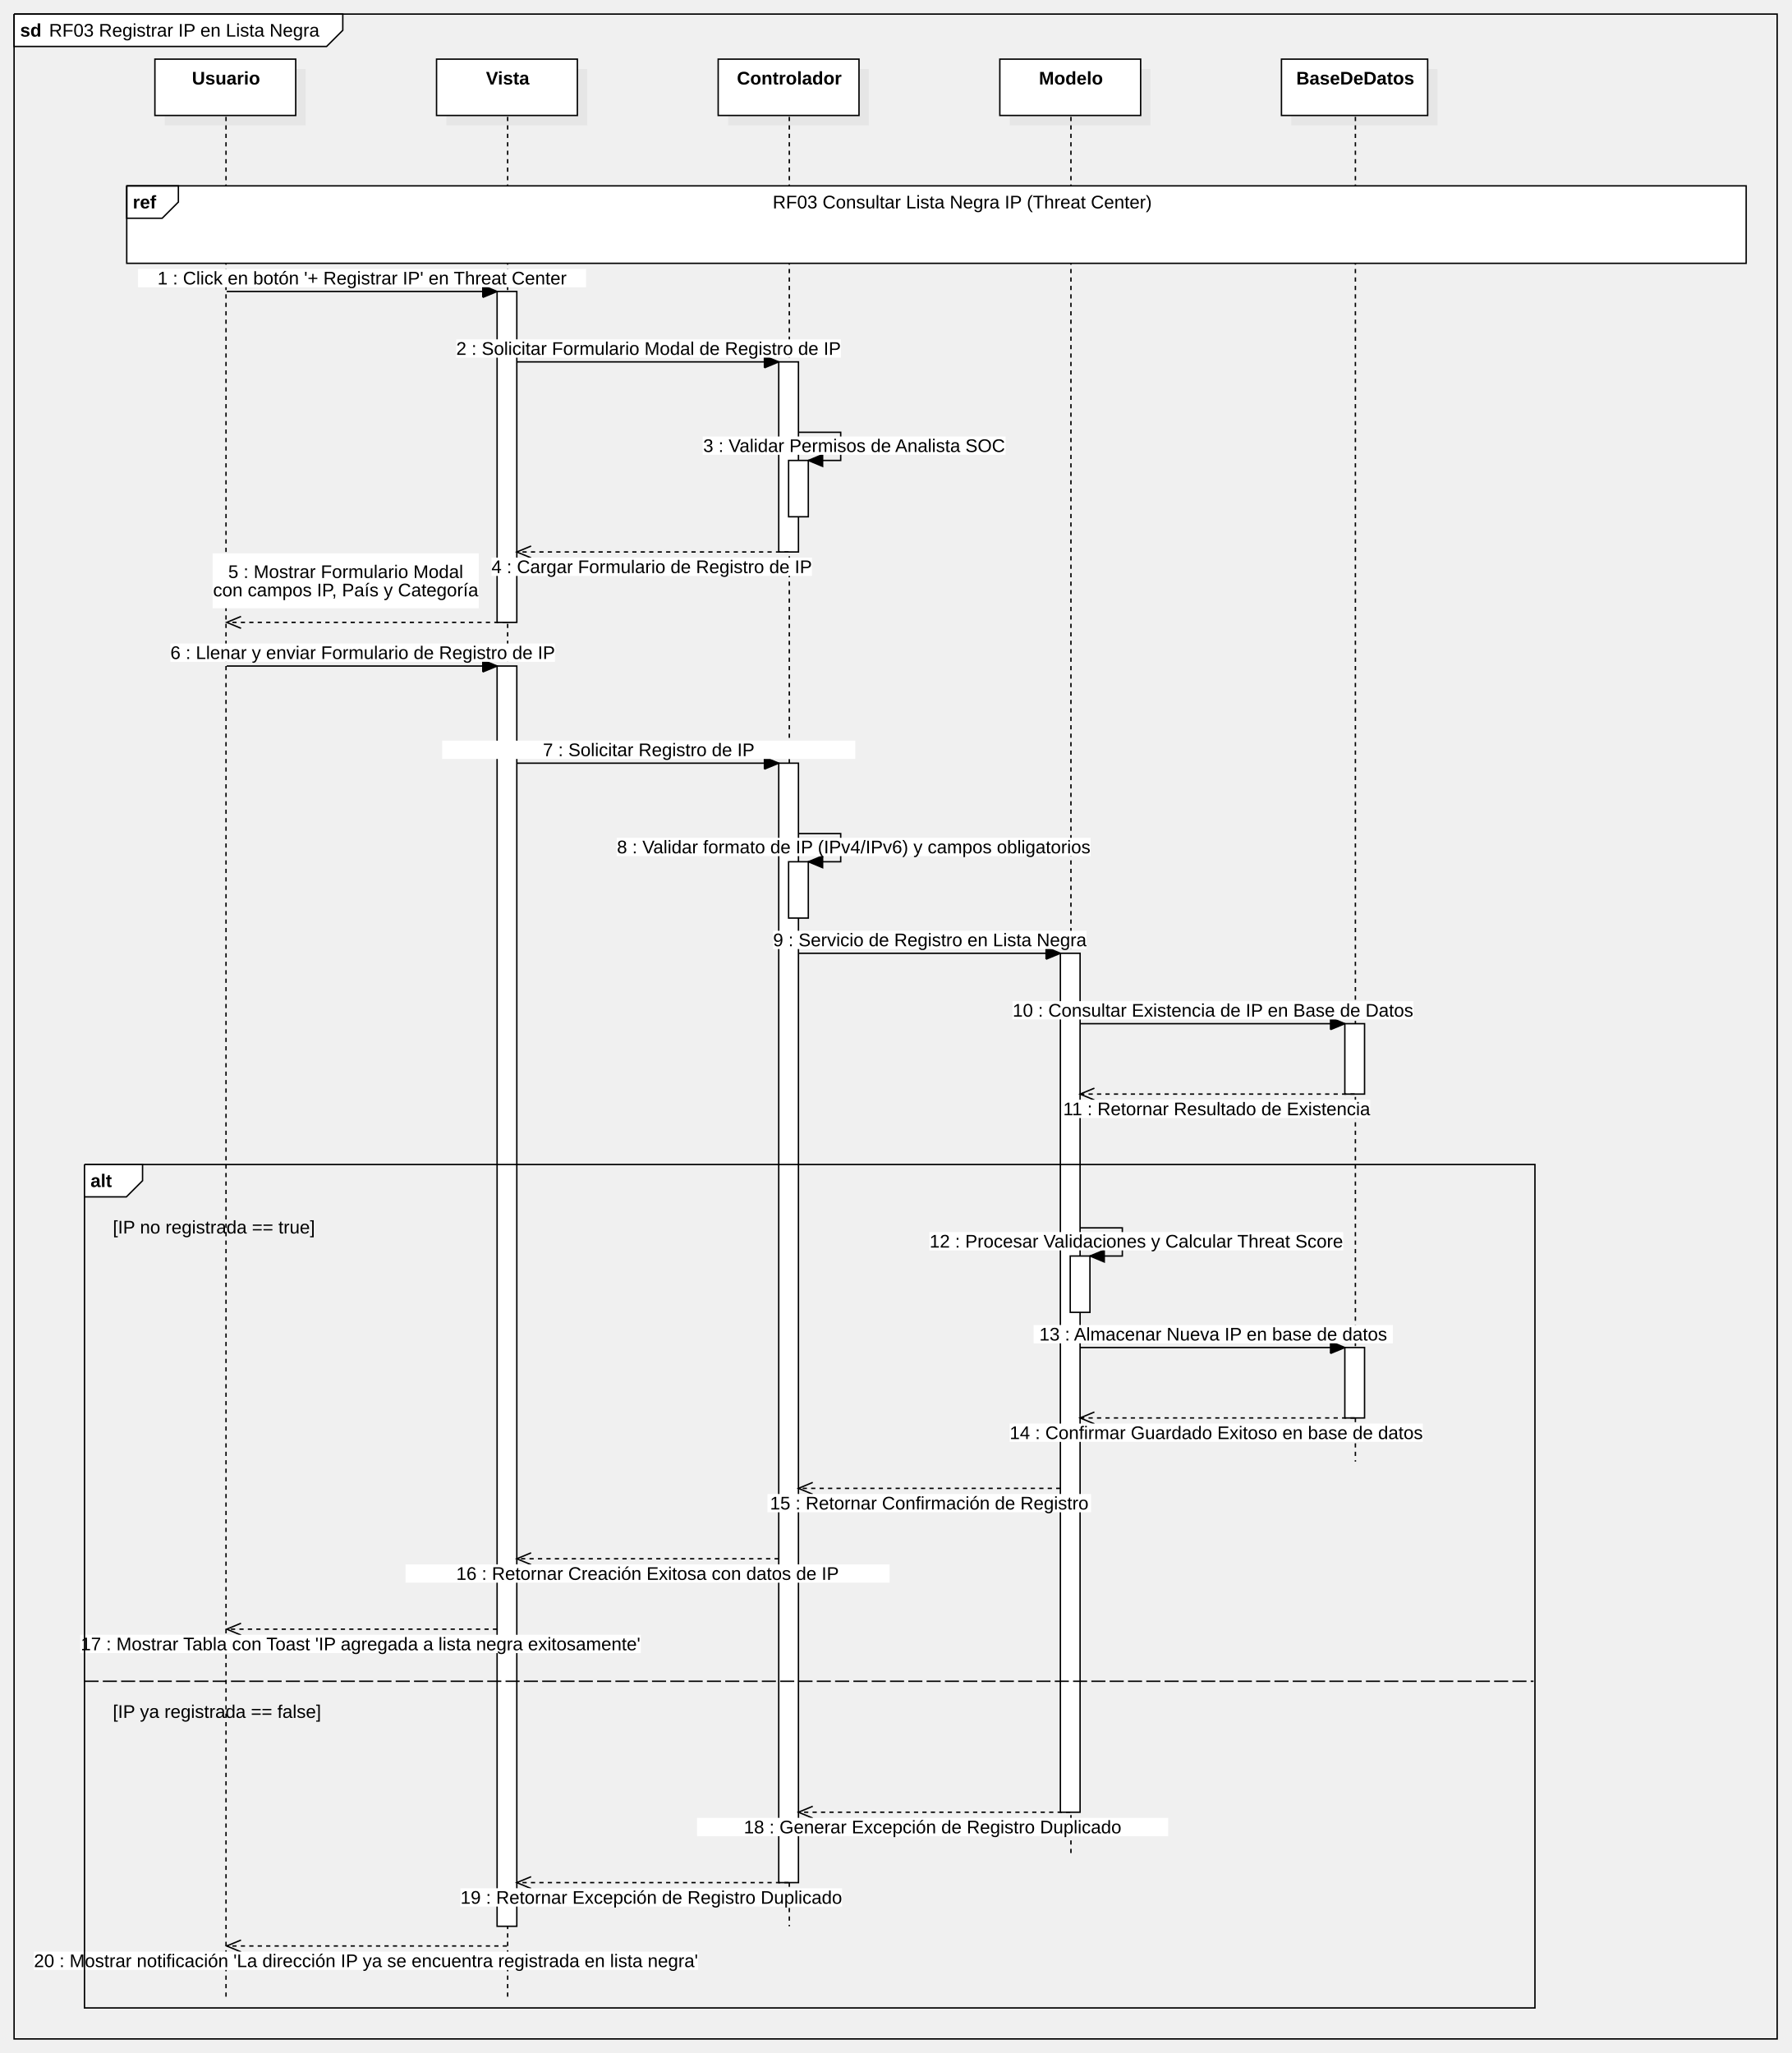
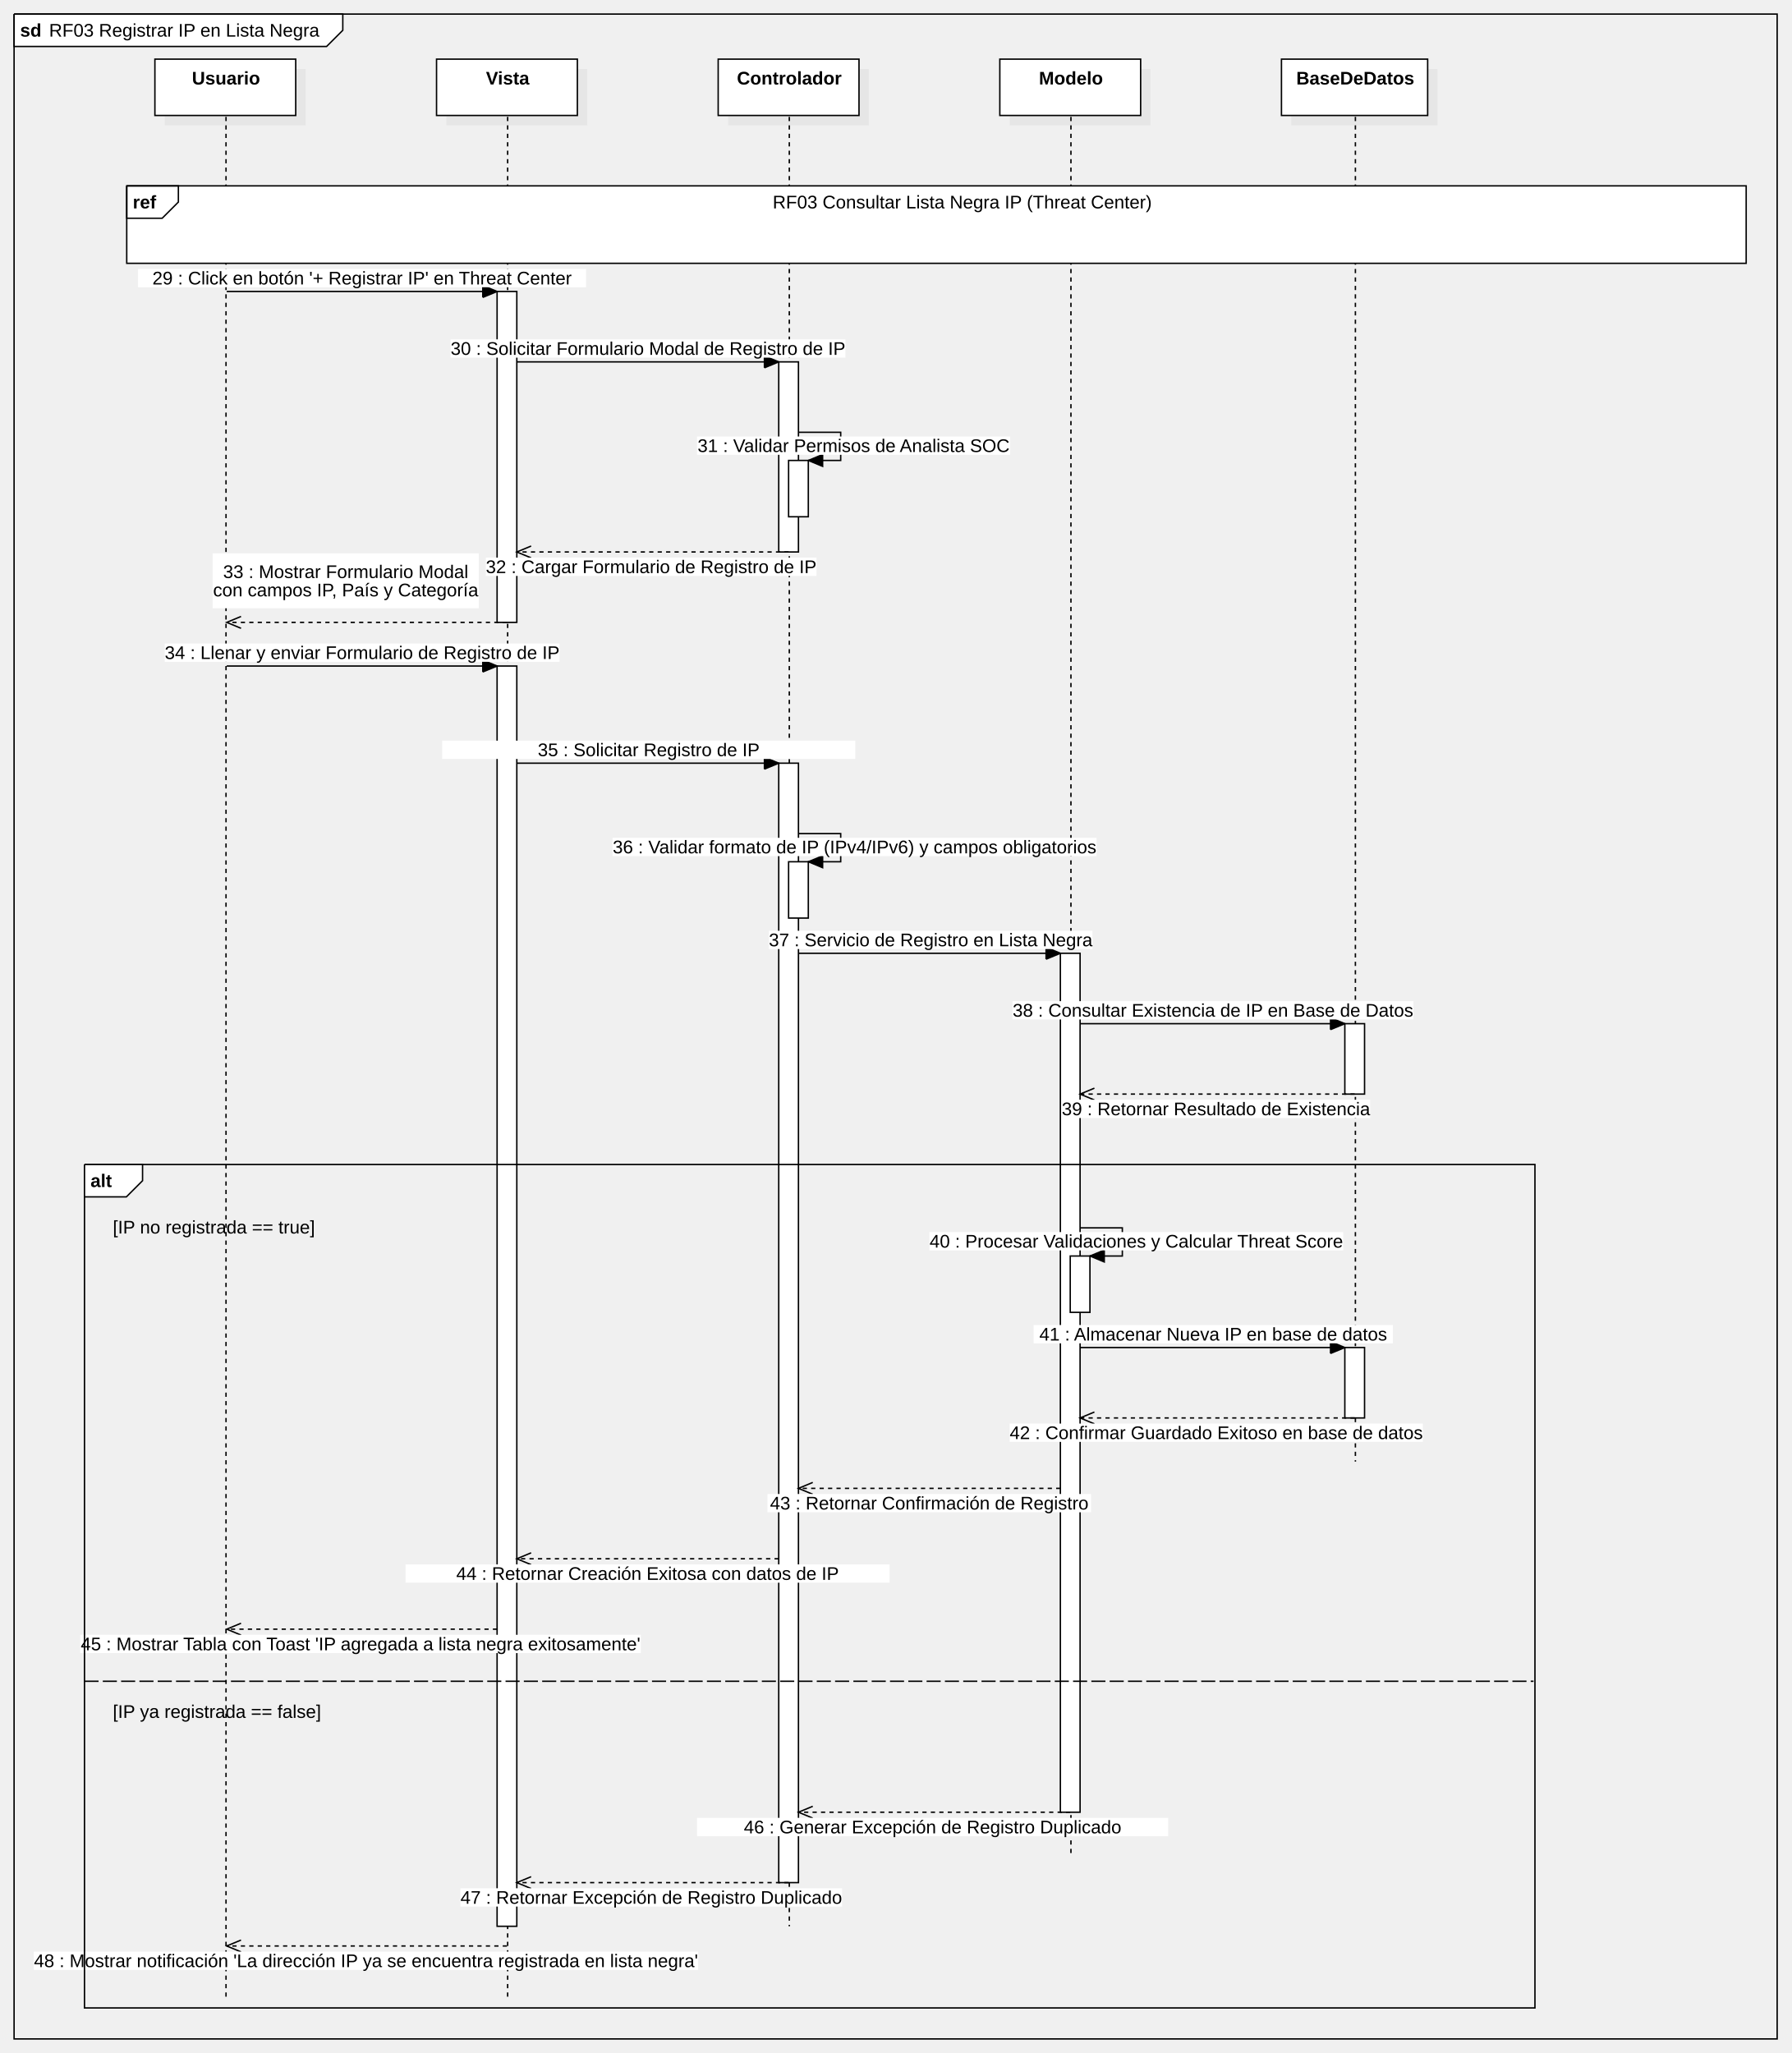
- <svg xmlns="http://www.w3.org/2000/svg" viewBox="0 0 1272 1458" version="1.1" width="1272" height="1458">
+ <svg xmlns="http://www.w3.org/2000/svg" version="1.1" width="1272" height="1458">
  <defs />
  <g>
    <g>
      <path fill="none" stroke="#000000" paint-order="fill stroke markers" d=" M 10 10 L 1262 10 L 1262 1448 L 10 1448 L 10 10" stroke-miterlimit="10" stroke-dasharray="" />
    </g>
    <g>
      <path fill="#ffffff" stroke="none" paint-order="stroke fill markers" d=" M 10 10 L 10 33 L 231.924 33 L 243.424 21.5 L 243.424 10 L 10 10" />
    </g>
    <g>
      <path fill="none" stroke="#000000" paint-order="fill stroke markers" d=" M 10 10 L 10 33 L 231.924 33 L 243.424 21.5 L 243.424 10 L 10 10 L 10 10" stroke-miterlimit="10" stroke-dasharray="" />
    </g>
    <g>
      <g>
        <path fill="none" stroke="none" />
        <text fill="#000000" stroke="none" font-family="Arial" font-size="13px" font-style="normal" font-weight="normal" text-decoration="undefined" x="120.827" y="19.5" text-anchor="middle" dominant-baseline="central" transform="matrix(1 0 0 1 10 2)">RF03 Registrar IP en Lista Negra</text>
      </g>
    </g>
    <g>
      <g>
        <path fill="none" stroke="none" />
        <text fill="#000000" stroke="none" font-family="Arial" font-size="13px" font-style="normal" font-weight="bold" text-decoration="undefined" x="11.865" y="19.5" text-anchor="middle" dominant-baseline="central" transform="matrix(1 0 0 1 10 2)">sd</text>
      </g>
    </g>
    <g>
      <rect fill="#C0C0C0" stroke="none" x="107" y="47" width="100" height="40" transform="matrix(1 0 0 1 10 2)" fill-opacity="0.2" />
    </g>
    <g>
      <rect fill="#ffffff" stroke="none" x="100" y="40" width="100" height="40" transform="matrix(1 0 0 1 10 2)" />
    </g>
    <g>
      <path fill="none" stroke="#000000" paint-order="fill stroke markers" d=" M 110 42 L 210 42 L 210 82 L 110 82 L 110 42 Z Z" stroke-miterlimit="10" stroke-dasharray="" />
    </g>
    <g>
      <g>
        <path fill="none" stroke="none" />
        <text fill="#000000" stroke="none" font-family="Arial" font-size="13px" font-style="normal" font-weight="bold" text-decoration="undefined" x="150.5" y="53.5" text-anchor="middle" dominant-baseline="central" transform="matrix(1 0 0 1 10 2)">Usuario</text>
      </g>
    </g>
    <g>
      <path fill="none" stroke="#000000" paint-order="fill stroke markers" d=" M 160.5 83 L 160.5 1418" stroke-miterlimit="10" stroke-dasharray="3" />
    </g>
    <g>
      <rect fill="#C0C0C0" stroke="none" x="307" y="47" width="100" height="40" transform="matrix(1 0 0 1 10 2)" fill-opacity="0.2" />
    </g>
    <g>
      <rect fill="#ffffff" stroke="none" x="300" y="40" width="100" height="40" transform="matrix(1 0 0 1 10 2)" />
    </g>
    <g>
      <path fill="none" stroke="#000000" paint-order="fill stroke markers" d=" M 310 42 L 410 42 L 410 82 L 310 82 L 310 42 Z Z" stroke-miterlimit="10" stroke-dasharray="" />
    </g>
    <g>
      <g>
        <path fill="none" stroke="none" />
        <text fill="#000000" stroke="none" font-family="Arial" font-size="13px" font-style="normal" font-weight="bold" text-decoration="undefined" x="350.5" y="53.5" text-anchor="middle" dominant-baseline="central" transform="matrix(1 0 0 1 10 2)">Vista</text>
      </g>
    </g>
    <g>
      <path fill="none" stroke="#000000" paint-order="fill stroke markers" d=" M 360.5 83 L 360.5 1418" stroke-miterlimit="10" stroke-dasharray="3" />
    </g>
    <g>
      <rect fill="#C0C0C0" stroke="none" x="507" y="47" width="100" height="40" transform="matrix(1 0 0 1 10 2)" fill-opacity="0.2" />
    </g>
    <g>
      <rect fill="#ffffff" stroke="none" x="500" y="40" width="100" height="40" transform="matrix(1 0 0 1 10 2)" />
    </g>
    <g>
      <path fill="none" stroke="#000000" paint-order="fill stroke markers" d=" M 510 42 L 610 42 L 610 82 L 510 82 L 510 42 Z Z" stroke-miterlimit="10" stroke-dasharray="" />
    </g>
    <g>
      <g>
        <path fill="none" stroke="none" />
        <text fill="#000000" stroke="none" font-family="Arial" font-size="13px" font-style="normal" font-weight="bold" text-decoration="undefined" x="550.5" y="53.5" text-anchor="middle" dominant-baseline="central" transform="matrix(1 0 0 1 10 2)">Controlador</text>
      </g>
    </g>
    <g>
      <path fill="none" stroke="#000000" paint-order="fill stroke markers" d=" M 560.5 83 L 560.5 1368" stroke-miterlimit="10" stroke-dasharray="3" />
    </g>
    <g>
      <rect fill="#C0C0C0" stroke="none" x="707" y="47" width="100" height="40" transform="matrix(1 0 0 1 10 2)" fill-opacity="0.2" />
    </g>
    <g>
      <rect fill="#ffffff" stroke="none" x="700" y="40" width="100" height="40" transform="matrix(1 0 0 1 10 2)" />
    </g>
    <g>
      <path fill="none" stroke="#000000" paint-order="fill stroke markers" d=" M 710 42 L 810 42 L 810 82 L 710 82 L 710 42 Z Z" stroke-miterlimit="10" stroke-dasharray="" />
    </g>
    <g>
      <g>
        <path fill="none" stroke="none" />
        <text fill="#000000" stroke="none" font-family="Arial" font-size="13px" font-style="normal" font-weight="bold" text-decoration="undefined" x="750.5" y="53.5" text-anchor="middle" dominant-baseline="central" transform="matrix(1 0 0 1 10 2)">Modelo</text>
      </g>
    </g>
    <g>
      <path fill="none" stroke="#000000" paint-order="fill stroke markers" d=" M 760.5 83 L 760.5 1318" stroke-miterlimit="10" stroke-dasharray="3" />
    </g>
    <g>
      <rect fill="#C0C0C0" stroke="none" x="907" y="47" width="103.814" height="40" transform="matrix(1 0 0 1 10 2)" fill-opacity="0.2" />
    </g>
    <g>
      <rect fill="#ffffff" stroke="none" x="900" y="40" width="103.814" height="40" transform="matrix(1 0 0 1 10 2)" />
    </g>
    <g>
      <path fill="none" stroke="#000000" paint-order="fill stroke markers" d=" M 910 42 L 1013.814 42 L 1013.814 82 L 910 82 L 910 42 Z Z" stroke-miterlimit="10" stroke-dasharray="" />
    </g>
    <g>
      <g>
        <path fill="none" stroke="none" />
        <text fill="#000000" stroke="none" font-family="Arial" font-size="13px" font-style="normal" font-weight="bold" text-decoration="undefined" x="952.407" y="53.5" text-anchor="middle" dominant-baseline="central" transform="matrix(1 0 0 1 10 2)">BaseDeDatos</text>
      </g>
    </g>
    <g>
      <path fill="none" stroke="#000000" paint-order="fill stroke markers" d=" M 962.5 83 L 962.5 1038" stroke-miterlimit="10" stroke-dasharray="3" />
    </g>
    <g>
      <rect fill="#ffffff" stroke="none" x="80" y="130" width="1150" height="55" transform="matrix(1 0 0 1 10 2)" />
    </g>
    <g>
      <path fill="none" stroke="#000000" paint-order="fill stroke markers" d=" M 90 132 L 1240 132 L 1240 187 L 90 187 L 90 132 Z Z" stroke-miterlimit="10" stroke-dasharray="" />
    </g>
    <g>
      <path fill="none" stroke="#000000" paint-order="fill stroke markers" d=" M 90 132 L 90 155 L 115.171 155 L 126.671 143.5 L 126.671 132 L 90 132 L 90 132" stroke-miterlimit="10" stroke-dasharray="" />
    </g>
    <g>
      <g>
        <path fill="none" stroke="none" />
        <text fill="#000000" stroke="none" font-family="Arial" font-size="13px" font-style="normal" font-weight="normal" text-decoration="undefined" x="673.335" y="141.5" text-anchor="middle" dominant-baseline="central" transform="matrix(1 0 0 1 10 2)">RF03 Consultar Lista Negra IP (Threat Center)</text>
      </g>
    </g>
    <g>
      <g>
        <path fill="none" stroke="none" />
        <text fill="#000000" stroke="none" font-family="Arial" font-size="13px" font-style="normal" font-weight="bold" text-decoration="undefined" x="92.585" y="141.5" text-anchor="middle" dominant-baseline="central" transform="matrix(1 0 0 1 10 2)">ref</text>
      </g>
    </g>
    <g>
      <path fill="none" stroke="#000000" paint-order="fill stroke markers" d=" M 161 207 L 353 207" stroke-miterlimit="10" stroke-dasharray="" />
    </g>
    <g>
      <path fill="#000000" stroke="none" paint-order="stroke fill markers" d=" M 342.837 211.21 L 353 207 L 342.837 202.79" />
    </g>
    <g>
      <path fill="none" stroke="#000000" paint-order="fill stroke markers" d=" M 342.837 211.21 L 353 207 L 342.837 202.79 L 342.837 211.21" stroke-miterlimit="10" stroke-dasharray="" />
    </g>
    <g>
      <rect fill="#ffffff" stroke="none" x="88" y="189" width="318.221" height="13" transform="matrix(1 0 0 1 10 2)" />
    </g>
    <g>
      <g>
        <path fill="none" stroke="none" />
-         <text fill="#000000" stroke="none" font-family="Arial" font-size="13px" font-style="normal" font-weight="normal" text-decoration="undefined" x="247.11" y="195.5" text-anchor="middle" dominant-baseline="central" transform="matrix(1 0 0 1 10 2)">1 : Click en botón '+ Registrar IP' en Threat Center</text>
+         <text fill="#000000" stroke="none" font-family="Arial" font-size="13px" font-style="normal" font-weight="normal" text-decoration="undefined" x="247.11" y="195.5" text-anchor="middle" dominant-baseline="central" transform="matrix(1 0 0 1 10 2)">29 : Click en botón '+ Registrar IP' en Threat Center</text>
      </g>
    </g>
    <g>
      <rect fill="#ffffff" stroke="none" x="343" y="205" width="14" height="235" transform="matrix(1 0 0 1 10 2)" />
    </g>
    <g>
      <path fill="none" stroke="#000000" paint-order="fill stroke markers" d=" M 353 207 L 367 207 L 367 442 L 353 442 L 353 207 Z Z" stroke-miterlimit="10" stroke-dasharray="" />
    </g>
    <g>
      <path fill="none" stroke="#000000" paint-order="fill stroke markers" d=" M 367 257 L 553 257" stroke-miterlimit="10" stroke-dasharray="" />
    </g>
    <g>
      <path fill="#000000" stroke="none" paint-order="stroke fill markers" d=" M 542.837 261.21 L 553 257 L 542.837 252.79" />
    </g>
    <g>
      <path fill="none" stroke="#000000" paint-order="fill stroke markers" d=" M 542.837 261.21 L 553 257 L 542.837 252.79 L 542.837 261.21" stroke-miterlimit="10" stroke-dasharray="" />
    </g>
    <g>
-       <rect fill="#ffffff" stroke="none" x="314" y="239" width="273.114" height="13" transform="matrix(1 0 0 1 10 2)" />
-     </g>
-     <g>
-       <g>
-         <path fill="none" stroke="none" />
-         <text fill="#000000" stroke="none" font-family="Arial" font-size="13px" font-style="normal" font-weight="normal" text-decoration="undefined" x="450.557" y="245.5" text-anchor="middle" dominant-baseline="central" transform="matrix(1 0 0 1 10 2)">2 : Solicitar Formulario Modal de Registro de IP</text>
+       <rect fill="#ffffff" stroke="none" x="310" y="239" width="280.344" height="13" transform="matrix(1 0 0 1 10 2)" />
+     </g>
+     <g>
+       <g>
+         <path fill="none" stroke="none" />
+         <text fill="#000000" stroke="none" font-family="Arial" font-size="13px" font-style="normal" font-weight="normal" text-decoration="undefined" x="450.172" y="245.5" text-anchor="middle" dominant-baseline="central" transform="matrix(1 0 0 1 10 2)">30 : Solicitar Formulario Modal de Registro de IP</text>
      </g>
    </g>
    <g>
      <rect fill="#ffffff" stroke="none" x="543" y="255" width="14" height="135" transform="matrix(1 0 0 1 10 2)" />
    </g>
    <g>
      <path fill="none" stroke="#000000" paint-order="fill stroke markers" d=" M 553 257 L 567 257 L 567 392 L 553 392 L 553 257 Z Z" stroke-miterlimit="10" stroke-dasharray="" />
    </g>
    <g>
      <path fill="none" stroke="#000000" paint-order="fill stroke markers" d=" M 567 307 L 597 307 L 597 327 L 574 327" stroke-miterlimit="10" stroke-dasharray="" />
    </g>
    <g>
      <path fill="#000000" stroke="none" paint-order="stroke fill markers" d=" M 584.163 322.79 L 574 327 L 584.163 331.21" />
    </g>
    <g>
      <path fill="none" stroke="#000000" paint-order="fill stroke markers" d=" M 584.163 322.79 L 574 327 L 584.163 331.21 L 584.163 322.79" stroke-miterlimit="10" stroke-dasharray="" />
    </g>
    <g>
-       <rect fill="#ffffff" stroke="none" x="489" y="308" width="215.071" height="13" transform="matrix(1 0 0 1 10 2)" />
-     </g>
-     <g>
-       <g>
-         <path fill="none" stroke="none" />
-         <text fill="#000000" stroke="none" font-family="Arial" font-size="13px" font-style="normal" font-weight="normal" text-decoration="undefined" x="596.536" y="314.5" text-anchor="middle" dominant-baseline="central" transform="matrix(1 0 0 1 10 2)">3 : Validar Permisos de Analista SOC</text>
+       <rect fill="#ffffff" stroke="none" x="485" y="308" width="222.301" height="13" transform="matrix(1 0 0 1 10 2)" />
+     </g>
+     <g>
+       <g>
+         <path fill="none" stroke="none" />
+         <text fill="#000000" stroke="none" font-family="Arial" font-size="13px" font-style="normal" font-weight="normal" text-decoration="undefined" x="596.151" y="314.5" text-anchor="middle" dominant-baseline="central" transform="matrix(1 0 0 1 10 2)">31 : Validar Permisos de Analista SOC</text>
      </g>
    </g>
    <g>
      <rect fill="#ffffff" stroke="none" x="550" y="325" width="14" height="40" transform="matrix(1 0 0 1 10 2)" />
    </g>
    <g>
      <path fill="none" stroke="#000000" paint-order="fill stroke markers" d=" M 560 327 L 574 327 L 574 367 L 560 367 L 560 327 Z Z" stroke-miterlimit="10" stroke-dasharray="" />
    </g>
    <g>
      <path fill="none" stroke="#000000" paint-order="fill stroke markers" d=" M 560 392 L 367 392" stroke-miterlimit="10" stroke-dasharray="3" />
    </g>
    <g>
      <path fill="none" stroke="#000000" paint-order="fill stroke markers" d=" M 377.163 387.79 L 367 392 L 377.163 396.21" stroke-miterlimit="10" stroke-dasharray="" />
    </g>
    <g>
-       <rect fill="#ffffff" stroke="none" x="339" y="394" width="227.595" height="13" transform="matrix(1 0 0 1 10 2)" />
-     </g>
-     <g>
-       <g>
-         <path fill="none" stroke="none" />
-         <text fill="#000000" stroke="none" font-family="Arial" font-size="13px" font-style="normal" font-weight="normal" text-decoration="undefined" x="452.798" y="400.5" text-anchor="middle" dominant-baseline="central" transform="matrix(1 0 0 1 10 2)">4 : Cargar Formulario de Registro de IP</text>
+       <rect fill="#ffffff" stroke="none" x="335" y="394" width="234.825" height="13" transform="matrix(1 0 0 1 10 2)" />
+     </g>
+     <g>
+       <g>
+         <path fill="none" stroke="none" />
+         <text fill="#000000" stroke="none" font-family="Arial" font-size="13px" font-style="normal" font-weight="normal" text-decoration="undefined" x="452.413" y="400.5" text-anchor="middle" dominant-baseline="central" transform="matrix(1 0 0 1 10 2)">32 : Cargar Formulario de Registro de IP</text>
      </g>
    </g>
    <g>
      <path fill="none" stroke="#000000" paint-order="fill stroke markers" d=" M 360 442 L 161 442" stroke-miterlimit="10" stroke-dasharray="3" />
    </g>
    <g>
      <path fill="none" stroke="#000000" paint-order="fill stroke markers" d=" M 171.163 437.79 L 161 442 L 171.163 446.21" stroke-miterlimit="10" stroke-dasharray="" />
    </g>
    <g>
      <rect fill="#ffffff" stroke="none" x="141" y="391" width="189" height="39" transform="matrix(1 0 0 1 10 2)" />
    </g>
    <g>
      <g>
        <path fill="none" stroke="none" />
-         <text fill="#000000" stroke="none" font-family="Arial" font-size="13px" font-style="normal" font-weight="normal" text-decoration="undefined" x="235.5" y="404" text-anchor="middle" dominant-baseline="central" transform="matrix(1 0 0 1 10 2)">5 : Mostrar Formulario Modal</text>
+         <text fill="#000000" stroke="none" font-family="Arial" font-size="13px" font-style="normal" font-weight="normal" text-decoration="undefined" x="235.5" y="404" text-anchor="middle" dominant-baseline="central" transform="matrix(1 0 0 1 10 2)">33 : Mostrar Formulario Modal</text>
        <text fill="#000000" stroke="none" font-family="Arial" font-size="13px" font-style="normal" font-weight="normal" text-decoration="undefined" x="235.5" y="417" text-anchor="middle" dominant-baseline="central" transform="matrix(1 0 0 1 10 2)">con campos IP, País y Categoría</text>
      </g>
    </g>
    <g>
      <path fill="none" stroke="#000000" paint-order="fill stroke markers" d=" M 161 473 L 353 473" stroke-miterlimit="10" stroke-dasharray="" />
    </g>
    <g>
      <path fill="#000000" stroke="none" paint-order="stroke fill markers" d=" M 342.837 477.21 L 353 473 L 342.837 468.79" />
    </g>
    <g>
      <path fill="none" stroke="#000000" paint-order="fill stroke markers" d=" M 342.837 477.21 L 353 473 L 342.837 468.79 L 342.837 477.21" stroke-miterlimit="10" stroke-dasharray="" />
    </g>
    <g>
-       <rect fill="#ffffff" stroke="none" x="111" y="455" width="273.127" height="13" transform="matrix(1 0 0 1 10 2)" />
-     </g>
-     <g>
-       <g>
-         <path fill="none" stroke="none" />
-         <text fill="#000000" stroke="none" font-family="Arial" font-size="13px" font-style="normal" font-weight="normal" text-decoration="undefined" x="247.563" y="461.5" text-anchor="middle" dominant-baseline="central" transform="matrix(1 0 0 1 10 2)">6 : Llenar y enviar Formulario de Registro de IP</text>
+       <rect fill="#ffffff" stroke="none" x="107" y="455" width="280.357" height="13" transform="matrix(1 0 0 1 10 2)" />
+     </g>
+     <g>
+       <g>
+         <path fill="none" stroke="none" />
+         <text fill="#000000" stroke="none" font-family="Arial" font-size="13px" font-style="normal" font-weight="normal" text-decoration="undefined" x="247.178" y="461.5" text-anchor="middle" dominant-baseline="central" transform="matrix(1 0 0 1 10 2)">34 : Llenar y enviar Formulario de Registro de IP</text>
      </g>
    </g>
    <g>
      <rect fill="#ffffff" stroke="none" x="343" y="471" width="14" height="895" transform="matrix(1 0 0 1 10 2)" />
    </g>
    <g>
      <path fill="none" stroke="#000000" paint-order="fill stroke markers" d=" M 353 473 L 367 473 L 367 1368 L 353 1368 L 353 473 Z Z" stroke-miterlimit="10" stroke-dasharray="" />
    </g>
    <g>
      <path fill="none" stroke="#000000" paint-order="fill stroke markers" d=" M 367 542 L 553 542" stroke-miterlimit="10" stroke-dasharray="" />
    </g>
    <g>
      <path fill="#000000" stroke="none" paint-order="stroke fill markers" d=" M 542.837 546.21 L 553 542 L 542.837 537.79" />
    </g>
    <g>
      <path fill="none" stroke="#000000" paint-order="fill stroke markers" d=" M 542.837 546.21 L 553 542 L 542.837 537.79 L 542.837 546.21" stroke-miterlimit="10" stroke-dasharray="" />
    </g>
    <g>
      <rect fill="#ffffff" stroke="none" x="304" y="524" width="293.325" height="13" transform="matrix(1 0 0 1 10 2)" />
    </g>
    <g>
      <g>
        <path fill="none" stroke="none" />
-         <text fill="#000000" stroke="none" font-family="Arial" font-size="13px" font-style="normal" font-weight="normal" text-decoration="undefined" x="450.663" y="530.5" text-anchor="middle" dominant-baseline="central" transform="matrix(1 0 0 1 10 2)">7 : Solicitar Registro de IP</text>
+         <text fill="#000000" stroke="none" font-family="Arial" font-size="13px" font-style="normal" font-weight="normal" text-decoration="undefined" x="450.663" y="530.5" text-anchor="middle" dominant-baseline="central" transform="matrix(1 0 0 1 10 2)">35 : Solicitar Registro de IP</text>
      </g>
    </g>
    <g>
      <rect fill="#ffffff" stroke="none" x="543" y="540" width="14" height="795" transform="matrix(1 0 0 1 10 2)" />
    </g>
    <g>
      <path fill="none" stroke="#000000" paint-order="fill stroke markers" d=" M 553 542 L 567 542 L 567 1337 L 553 1337 L 553 542 Z Z" stroke-miterlimit="10" stroke-dasharray="" />
    </g>
    <g>
      <path fill="none" stroke="#000000" paint-order="fill stroke markers" d=" M 567 592 L 597 592 L 597 612 L 574 612" stroke-miterlimit="10" stroke-dasharray="" />
    </g>
    <g>
      <path fill="#000000" stroke="none" paint-order="stroke fill markers" d=" M 584.163 607.79 L 574 612 L 584.163 616.21" />
    </g>
    <g>
      <path fill="none" stroke="#000000" paint-order="fill stroke markers" d=" M 584.163 607.79 L 574 612 L 584.163 616.21 L 584.163 607.79" stroke-miterlimit="10" stroke-dasharray="" />
    </g>
    <g>
-       <rect fill="#ffffff" stroke="none" x="428" y="593" width="336.464" height="13" transform="matrix(1 0 0 1 10 2)" />
-     </g>
-     <g>
-       <g>
-         <path fill="none" stroke="none" />
-         <text fill="#000000" stroke="none" font-family="Arial" font-size="13px" font-style="normal" font-weight="normal" text-decoration="undefined" x="596.232" y="599.5" text-anchor="middle" dominant-baseline="central" transform="matrix(1 0 0 1 10 2)">8 : Validar formato de IP (IPv4/IPv6) y campos obligatorios</text>
+       <rect fill="#ffffff" stroke="none" x="425" y="593" width="343.694" height="13" transform="matrix(1 0 0 1 10 2)" />
+     </g>
+     <g>
+       <g>
+         <path fill="none" stroke="none" />
+         <text fill="#000000" stroke="none" font-family="Arial" font-size="13px" font-style="normal" font-weight="normal" text-decoration="undefined" x="596.847" y="599.5" text-anchor="middle" dominant-baseline="central" transform="matrix(1 0 0 1 10 2)">36 : Validar formato de IP (IPv4/IPv6) y campos obligatorios</text>
      </g>
    </g>
    <g>
      <rect fill="#ffffff" stroke="none" x="550" y="610" width="14" height="40" transform="matrix(1 0 0 1 10 2)" />
    </g>
    <g>
      <path fill="none" stroke="#000000" paint-order="fill stroke markers" d=" M 560 612 L 574 612 L 574 652 L 560 652 L 560 612 Z Z" stroke-miterlimit="10" stroke-dasharray="" />
    </g>
    <g>
      <path fill="none" stroke="#000000" paint-order="fill stroke markers" d=" M 567 677 L 753 677" stroke-miterlimit="10" stroke-dasharray="" />
    </g>
    <g>
      <path fill="#000000" stroke="none" paint-order="stroke fill markers" d=" M 742.837 681.21 L 753 677 L 742.837 672.79" />
    </g>
    <g>
      <path fill="none" stroke="#000000" paint-order="fill stroke markers" d=" M 742.837 681.21 L 753 677 L 742.837 672.79 L 742.837 681.21" stroke-miterlimit="10" stroke-dasharray="" />
    </g>
    <g>
-       <rect fill="#ffffff" stroke="none" x="539" y="659" width="222.555" height="13" transform="matrix(1 0 0 1 10 2)" />
-     </g>
-     <g>
-       <g>
-         <path fill="none" stroke="none" />
-         <text fill="#000000" stroke="none" font-family="Arial" font-size="13px" font-style="normal" font-weight="normal" text-decoration="undefined" x="650.278" y="665.5" text-anchor="middle" dominant-baseline="central" transform="matrix(1 0 0 1 10 2)">9 : Servicio de Registro en Lista Negra</text>
+       <rect fill="#ffffff" stroke="none" x="536" y="659" width="229.785" height="13" transform="matrix(1 0 0 1 10 2)" />
+     </g>
+     <g>
+       <g>
+         <path fill="none" stroke="none" />
+         <text fill="#000000" stroke="none" font-family="Arial" font-size="13px" font-style="normal" font-weight="normal" text-decoration="undefined" x="650.893" y="665.5" text-anchor="middle" dominant-baseline="central" transform="matrix(1 0 0 1 10 2)">37 : Servicio de Registro en Lista Negra</text>
      </g>
    </g>
    <g>
      <rect fill="#ffffff" stroke="none" x="743" y="675" width="14" height="610" transform="matrix(1 0 0 1 10 2)" />
    </g>
    <g>
      <path fill="none" stroke="#000000" paint-order="fill stroke markers" d=" M 753 677 L 767 677 L 767 1287 L 753 1287 L 753 677 Z Z" stroke-miterlimit="10" stroke-dasharray="" />
    </g>
    <g>
      <path fill="none" stroke="#000000" paint-order="fill stroke markers" d=" M 767 727 L 955 727" stroke-miterlimit="10" stroke-dasharray="" />
    </g>
    <g>
      <path fill="#000000" stroke="none" paint-order="stroke fill markers" d=" M 944.837 731.21 L 955 727 L 944.837 722.79" />
    </g>
    <g>
      <path fill="none" stroke="#000000" paint-order="fill stroke markers" d=" M 944.837 731.21 L 955 727 L 944.837 722.79 L 944.837 731.21" stroke-miterlimit="10" stroke-dasharray="" />
    </g>
    <g>
      <rect fill="#ffffff" stroke="none" x="709" y="709" width="284.718" height="13" transform="matrix(1 0 0 1 10 2)" />
    </g>
    <g>
      <g>
        <path fill="none" stroke="none" />
-         <text fill="#000000" stroke="none" font-family="Arial" font-size="13px" font-style="normal" font-weight="normal" text-decoration="undefined" x="851.359" y="715.5" text-anchor="middle" dominant-baseline="central" transform="matrix(1 0 0 1 10 2)">10 : Consultar Existencia de IP en Base de Datos</text>
+         <text fill="#000000" stroke="none" font-family="Arial" font-size="13px" font-style="normal" font-weight="normal" text-decoration="undefined" x="851.359" y="715.5" text-anchor="middle" dominant-baseline="central" transform="matrix(1 0 0 1 10 2)">38 : Consultar Existencia de IP en Base de Datos</text>
      </g>
    </g>
    <g>
      <rect fill="#ffffff" stroke="none" x="945" y="725" width="14" height="50" transform="matrix(1 0 0 1 10 2)" />
    </g>
    <g>
      <path fill="none" stroke="#000000" paint-order="fill stroke markers" d=" M 955 727 L 969 727 L 969 777 L 955 777 L 955 727 Z Z" stroke-miterlimit="10" stroke-dasharray="" />
    </g>
    <g>
      <path fill="none" stroke="#000000" paint-order="fill stroke markers" d=" M 962 777 L 767 777" stroke-miterlimit="10" stroke-dasharray="3" />
    </g>
    <g>
      <path fill="none" stroke="#000000" paint-order="fill stroke markers" d=" M 777.163 772.79 L 767 777 L 777.163 781.21" stroke-miterlimit="10" stroke-dasharray="" />
    </g>
    <g>
-       <rect fill="#ffffff" stroke="none" x="745" y="779" width="217.991" height="13" transform="matrix(1 0 0 1 10 2)" />
-     </g>
-     <g>
-       <g>
-         <path fill="none" stroke="none" />
-         <text fill="#000000" stroke="none" font-family="Arial" font-size="13px" font-style="normal" font-weight="normal" text-decoration="undefined" x="853.996" y="785.5" text-anchor="middle" dominant-baseline="central" transform="matrix(1 0 0 1 10 2)">11 : Retornar Resultado de Existencia</text>
+       <rect fill="#ffffff" stroke="none" x="744" y="779" width="218.956" height="13" transform="matrix(1 0 0 1 10 2)" />
+     </g>
+     <g>
+       <g>
+         <path fill="none" stroke="none" />
+         <text fill="#000000" stroke="none" font-family="Arial" font-size="13px" font-style="normal" font-weight="normal" text-decoration="undefined" x="853.478" y="785.5" text-anchor="middle" dominant-baseline="central" transform="matrix(1 0 0 1 10 2)">39 : Retornar Resultado de Existencia</text>
      </g>
    </g>
    <g>
      <path fill="none" stroke="#000000" paint-order="fill stroke markers" d=" M 767 872 L 797 872 L 797 892 L 774 892" stroke-miterlimit="10" stroke-dasharray="" />
    </g>
    <g>
      <path fill="#000000" stroke="none" paint-order="stroke fill markers" d=" M 784.163 887.79 L 774 892 L 784.163 896.21" />
    </g>
    <g>
      <path fill="none" stroke="#000000" paint-order="fill stroke markers" d=" M 784.163 887.79 L 774 892 L 784.163 896.21 L 784.163 887.79" stroke-miterlimit="10" stroke-dasharray="" />
    </g>
    <g>
      <rect fill="#ffffff" stroke="none" x="650" y="873" width="293.839" height="13" transform="matrix(1 0 0 1 10 2)" />
    </g>
    <g>
      <g>
        <path fill="none" stroke="none" />
-         <text fill="#000000" stroke="none" font-family="Arial" font-size="13px" font-style="normal" font-weight="normal" text-decoration="undefined" x="796.92" y="879.5" text-anchor="middle" dominant-baseline="central" transform="matrix(1 0 0 1 10 2)">12 : Procesar Validaciones y Calcular Threat Score</text>
+         <text fill="#000000" stroke="none" font-family="Arial" font-size="13px" font-style="normal" font-weight="normal" text-decoration="undefined" x="796.92" y="879.5" text-anchor="middle" dominant-baseline="central" transform="matrix(1 0 0 1 10 2)">40 : Procesar Validaciones y Calcular Threat Score</text>
      </g>
    </g>
    <g>
      <rect fill="#ffffff" stroke="none" x="750" y="890" width="14" height="40" transform="matrix(1 0 0 1 10 2)" />
    </g>
    <g>
      <path fill="none" stroke="#000000" paint-order="fill stroke markers" d=" M 760 892 L 774 892 L 774 932 L 760 932 L 760 892 Z Z" stroke-miterlimit="10" stroke-dasharray="" />
    </g>
    <g>
      <path fill="none" stroke="#000000" paint-order="fill stroke markers" d=" M 767 957 L 955 957" stroke-miterlimit="10" stroke-dasharray="" />
    </g>
    <g>
      <path fill="#000000" stroke="none" paint-order="stroke fill markers" d=" M 944.837 961.21 L 955 957 L 944.837 952.79" />
    </g>
    <g>
      <path fill="none" stroke="#000000" paint-order="fill stroke markers" d=" M 944.837 961.21 L 955 957 L 944.837 952.79 L 944.837 961.21" stroke-miterlimit="10" stroke-dasharray="" />
    </g>
    <g>
      <rect fill="#ffffff" stroke="none" x="724" y="939" width="255.093" height="13" transform="matrix(1 0 0 1 10 2)" />
    </g>
    <g>
      <g>
        <path fill="none" stroke="none" />
-         <text fill="#000000" stroke="none" font-family="Arial" font-size="13px" font-style="normal" font-weight="normal" text-decoration="undefined" x="851.547" y="945.5" text-anchor="middle" dominant-baseline="central" transform="matrix(1 0 0 1 10 2)">13 : Almacenar Nueva IP en base de datos</text>
+         <text fill="#000000" stroke="none" font-family="Arial" font-size="13px" font-style="normal" font-weight="normal" text-decoration="undefined" x="851.547" y="945.5" text-anchor="middle" dominant-baseline="central" transform="matrix(1 0 0 1 10 2)">41 : Almacenar Nueva IP en base de datos</text>
      </g>
    </g>
    <g>
      <rect fill="#ffffff" stroke="none" x="945" y="955" width="14" height="50" transform="matrix(1 0 0 1 10 2)" />
    </g>
    <g>
      <path fill="none" stroke="#000000" paint-order="fill stroke markers" d=" M 955 957 L 969 957 L 969 1007 L 955 1007 L 955 957 Z Z" stroke-miterlimit="10" stroke-dasharray="" />
    </g>
    <g>
      <path fill="none" stroke="#000000" paint-order="fill stroke markers" d=" M 962 1007 L 767 1007" stroke-miterlimit="10" stroke-dasharray="3" />
    </g>
    <g>
      <path fill="none" stroke="#000000" paint-order="fill stroke markers" d=" M 777.163 1002.79 L 767 1007 L 777.163 1011.21" stroke-miterlimit="10" stroke-dasharray="" />
    </g>
    <g>
      <rect fill="#ffffff" stroke="none" x="707" y="1009" width="293.395" height="13" transform="matrix(1 0 0 1 10 2)" />
    </g>
    <g>
      <g>
        <path fill="none" stroke="none" />
-         <text fill="#000000" stroke="none" font-family="Arial" font-size="13px" font-style="normal" font-weight="normal" text-decoration="undefined" x="853.698" y="1015.5" text-anchor="middle" dominant-baseline="central" transform="matrix(1 0 0 1 10 2)">14 : Confirmar Guardado Exitoso en base de datos</text>
+         <text fill="#000000" stroke="none" font-family="Arial" font-size="13px" font-style="normal" font-weight="normal" text-decoration="undefined" x="853.698" y="1015.5" text-anchor="middle" dominant-baseline="central" transform="matrix(1 0 0 1 10 2)">42 : Confirmar Guardado Exitoso en base de datos</text>
      </g>
    </g>
    <g>
      <path fill="none" stroke="#000000" paint-order="fill stroke markers" d=" M 753 1057 L 567 1057" stroke-miterlimit="10" stroke-dasharray="3" />
    </g>
    <g>
      <path fill="none" stroke="#000000" paint-order="fill stroke markers" d=" M 577.163 1052.79 L 567 1057 L 577.163 1061.21" stroke-miterlimit="10" stroke-dasharray="" />
    </g>
    <g>
      <rect fill="#ffffff" stroke="none" x="535" y="1059" width="229.779" height="13" transform="matrix(1 0 0 1 10 2)" />
    </g>
    <g>
      <g>
        <path fill="none" stroke="none" />
-         <text fill="#000000" stroke="none" font-family="Arial" font-size="13px" font-style="normal" font-weight="normal" text-decoration="undefined" x="649.889" y="1065.5" text-anchor="middle" dominant-baseline="central" transform="matrix(1 0 0 1 10 2)">15 : Retornar Confirmación de Registro</text>
+         <text fill="#000000" stroke="none" font-family="Arial" font-size="13px" font-style="normal" font-weight="normal" text-decoration="undefined" x="649.889" y="1065.5" text-anchor="middle" dominant-baseline="central" transform="matrix(1 0 0 1 10 2)">43 : Retornar Confirmación de Registro</text>
      </g>
    </g>
    <g>
      <path fill="none" stroke="#000000" paint-order="fill stroke markers" d=" M 553 1107 L 367 1107" stroke-miterlimit="10" stroke-dasharray="3" />
    </g>
    <g>
      <path fill="none" stroke="#000000" paint-order="fill stroke markers" d=" M 377.163 1102.79 L 367 1107 L 377.163 1111.21" stroke-miterlimit="10" stroke-dasharray="" />
    </g>
    <g>
      <rect fill="#ffffff" stroke="none" x="278" y="1109" width="343.707" height="13" transform="matrix(1 0 0 1 10 2)" />
    </g>
    <g>
      <g>
        <path fill="none" stroke="none" />
-         <text fill="#000000" stroke="none" font-family="Arial" font-size="13px" font-style="normal" font-weight="normal" text-decoration="undefined" x="449.853" y="1115.5" text-anchor="middle" dominant-baseline="central" transform="matrix(1 0 0 1 10 2)">16 : Retornar Creación Exitosa con datos de IP</text>
+         <text fill="#000000" stroke="none" font-family="Arial" font-size="13px" font-style="normal" font-weight="normal" text-decoration="undefined" x="449.853" y="1115.5" text-anchor="middle" dominant-baseline="central" transform="matrix(1 0 0 1 10 2)">44 : Retornar Creación Exitosa con datos de IP</text>
      </g>
    </g>
    <g>
      <path fill="none" stroke="#000000" paint-order="fill stroke markers" d=" M 353 1157 L 161 1157" stroke-miterlimit="10" stroke-dasharray="3" />
    </g>
    <g>
      <path fill="none" stroke="#000000" paint-order="fill stroke markers" d=" M 171.163 1152.79 L 161 1157 L 171.163 1161.21" stroke-miterlimit="10" stroke-dasharray="" />
    </g>
    <g>
      <rect fill="#ffffff" stroke="none" x="47" y="1159" width="398.074" height="13" transform="matrix(1 0 0 1 10 2)" />
    </g>
    <g>
      <g>
        <path fill="none" stroke="none" />
-         <text fill="#000000" stroke="none" font-family="Arial" font-size="13px" font-style="normal" font-weight="normal" text-decoration="undefined" x="246.037" y="1165.5" text-anchor="middle" dominant-baseline="central" transform="matrix(1 0 0 1 10 2)">17 : Mostrar Tabla con Toast 'IP agregada a lista negra exitosamente'</text>
+         <text fill="#000000" stroke="none" font-family="Arial" font-size="13px" font-style="normal" font-weight="normal" text-decoration="undefined" x="246.037" y="1165.5" text-anchor="middle" dominant-baseline="central" transform="matrix(1 0 0 1 10 2)">45 : Mostrar Tabla con Toast 'IP agregada a lista negra exitosamente'</text>
      </g>
    </g>
    <g>
      <path fill="none" stroke="#000000" paint-order="fill stroke markers" d=" M 760 1287 L 567 1287" stroke-miterlimit="10" stroke-dasharray="3" />
    </g>
    <g>
      <path fill="none" stroke="#000000" paint-order="fill stroke markers" d=" M 577.163 1282.79 L 567 1287 L 577.163 1291.21" stroke-miterlimit="10" stroke-dasharray="" />
    </g>
    <g>
      <rect fill="#ffffff" stroke="none" x="485" y="1289" width="334.547" height="13" transform="matrix(1 0 0 1 10 2)" />
    </g>
    <g>
      <g>
        <path fill="none" stroke="none" />
-         <text fill="#000000" stroke="none" font-family="Arial" font-size="13px" font-style="normal" font-weight="normal" text-decoration="undefined" x="652.273" y="1295.5" text-anchor="middle" dominant-baseline="central" transform="matrix(1 0 0 1 10 2)">18 : Generar Excepción de Registro Duplicado</text>
+         <text fill="#000000" stroke="none" font-family="Arial" font-size="13px" font-style="normal" font-weight="normal" text-decoration="undefined" x="652.273" y="1295.5" text-anchor="middle" dominant-baseline="central" transform="matrix(1 0 0 1 10 2)">46 : Generar Excepción de Registro Duplicado</text>
      </g>
    </g>
    <g>
      <path fill="none" stroke="#000000" paint-order="fill stroke markers" d=" M 560 1337 L 367 1337" stroke-miterlimit="10" stroke-dasharray="3" />
    </g>
    <g>
      <path fill="none" stroke="#000000" paint-order="fill stroke markers" d=" M 377.163 1332.79 L 367 1337 L 377.163 1341.21" stroke-miterlimit="10" stroke-dasharray="" />
    </g>
    <g>
      <rect fill="#ffffff" stroke="none" x="317" y="1339" width="270.981" height="13" transform="matrix(1 0 0 1 10 2)" />
    </g>
    <g>
      <g>
        <path fill="none" stroke="none" />
-         <text fill="#000000" stroke="none" font-family="Arial" font-size="13px" font-style="normal" font-weight="normal" text-decoration="undefined" x="452.491" y="1345.5" text-anchor="middle" dominant-baseline="central" transform="matrix(1 0 0 1 10 2)">19 : Retornar Excepción de Registro Duplicado</text>
+         <text fill="#000000" stroke="none" font-family="Arial" font-size="13px" font-style="normal" font-weight="normal" text-decoration="undefined" x="452.491" y="1345.5" text-anchor="middle" dominant-baseline="central" transform="matrix(1 0 0 1 10 2)">47 : Retornar Excepción de Registro Duplicado</text>
      </g>
    </g>
    <g>
      <path fill="none" stroke="#000000" paint-order="fill stroke markers" d=" M 360 1382 L 161 1382" stroke-miterlimit="10" stroke-dasharray="3" />
    </g>
    <g>
      <path fill="none" stroke="#000000" paint-order="fill stroke markers" d=" M 171.163 1377.79 L 161 1382 L 171.163 1386.21" stroke-miterlimit="10" stroke-dasharray="" />
    </g>
    <g>
      <rect fill="#ffffff" stroke="none" x="14" y="1384" width="471.771" height="13" transform="matrix(1 0 0 1 10 2)" />
    </g>
    <g>
      <g>
        <path fill="none" stroke="none" />
-         <text fill="#000000" stroke="none" font-family="Arial" font-size="13px" font-style="normal" font-weight="normal" text-decoration="undefined" x="249.885" y="1390.5" text-anchor="middle" dominant-baseline="central" transform="matrix(1 0 0 1 10 2)">20 : Mostrar notificación 'La dirección IP ya se encuentra registrada en lista negra'</text>
+         <text fill="#000000" stroke="none" font-family="Arial" font-size="13px" font-style="normal" font-weight="normal" text-decoration="undefined" x="249.885" y="1390.5" text-anchor="middle" dominant-baseline="central" transform="matrix(1 0 0 1 10 2)">48 : Mostrar notificación 'La dirección IP ya se encuentra registrada en lista negra'</text>
      </g>
    </g>
    <g>
      <path fill="none" stroke="#000000" paint-order="fill stroke markers" d=" M 60 827 L 1090 827 L 1090 1426 L 60 1426 L 60 827" stroke-miterlimit="10" stroke-dasharray="" />
    </g>
    <g>
      <path fill="#ffffff" stroke="none" paint-order="stroke fill markers" d=" M 60 827 L 60 850 L 89.73 850 L 101.23 838.5 L 101.23 827 L 60 827" />
    </g>
    <g>
      <path fill="none" stroke="#000000" paint-order="fill stroke markers" d=" M 60 827 L 60 850 L 89.73 850 L 101.23 838.5 L 101.23 827 L 60 827 L 60 827" stroke-miterlimit="10" stroke-dasharray="" />
    </g>
    <g>
      <g>
        <path fill="none" stroke="none" />
        <text fill="#000000" stroke="none" font-family="Arial" font-size="13px" font-style="normal" font-weight="bold" text-decoration="undefined" x="61.865" y="836.5" text-anchor="middle" dominant-baseline="central" transform="matrix(1 0 0 1 10 2)">alt</text>
      </g>
    </g>
    <g>
      <g>
        <path fill="none" stroke="none" />
        <text fill="#000000" stroke="none" font-family="Arial" font-size="13px" font-style="normal" font-weight="normal" text-decoration="undefined" x="141.903" y="869.5" text-anchor="middle" dominant-baseline="central" transform="matrix(1 0 0 1 10 2)">[IP no registrada == true]</text>
      </g>
    </g>
    <g>
      <path fill="none" stroke="#000000" paint-order="fill stroke markers" d=" M 60 1194 L 1089 1194" stroke-miterlimit="10" stroke-dasharray="10,3" />
    </g>
    <g>
      <g>
        <path fill="none" stroke="none" />
        <text fill="#000000" stroke="none" font-family="Arial" font-size="13px" font-style="normal" font-weight="normal" text-decoration="undefined" x="144.068" y="1213.5" text-anchor="middle" dominant-baseline="central" transform="matrix(1 0 0 1 10 2)">[IP ya registrada == false]</text>
      </g>
    </g>
  </g>
</svg>
